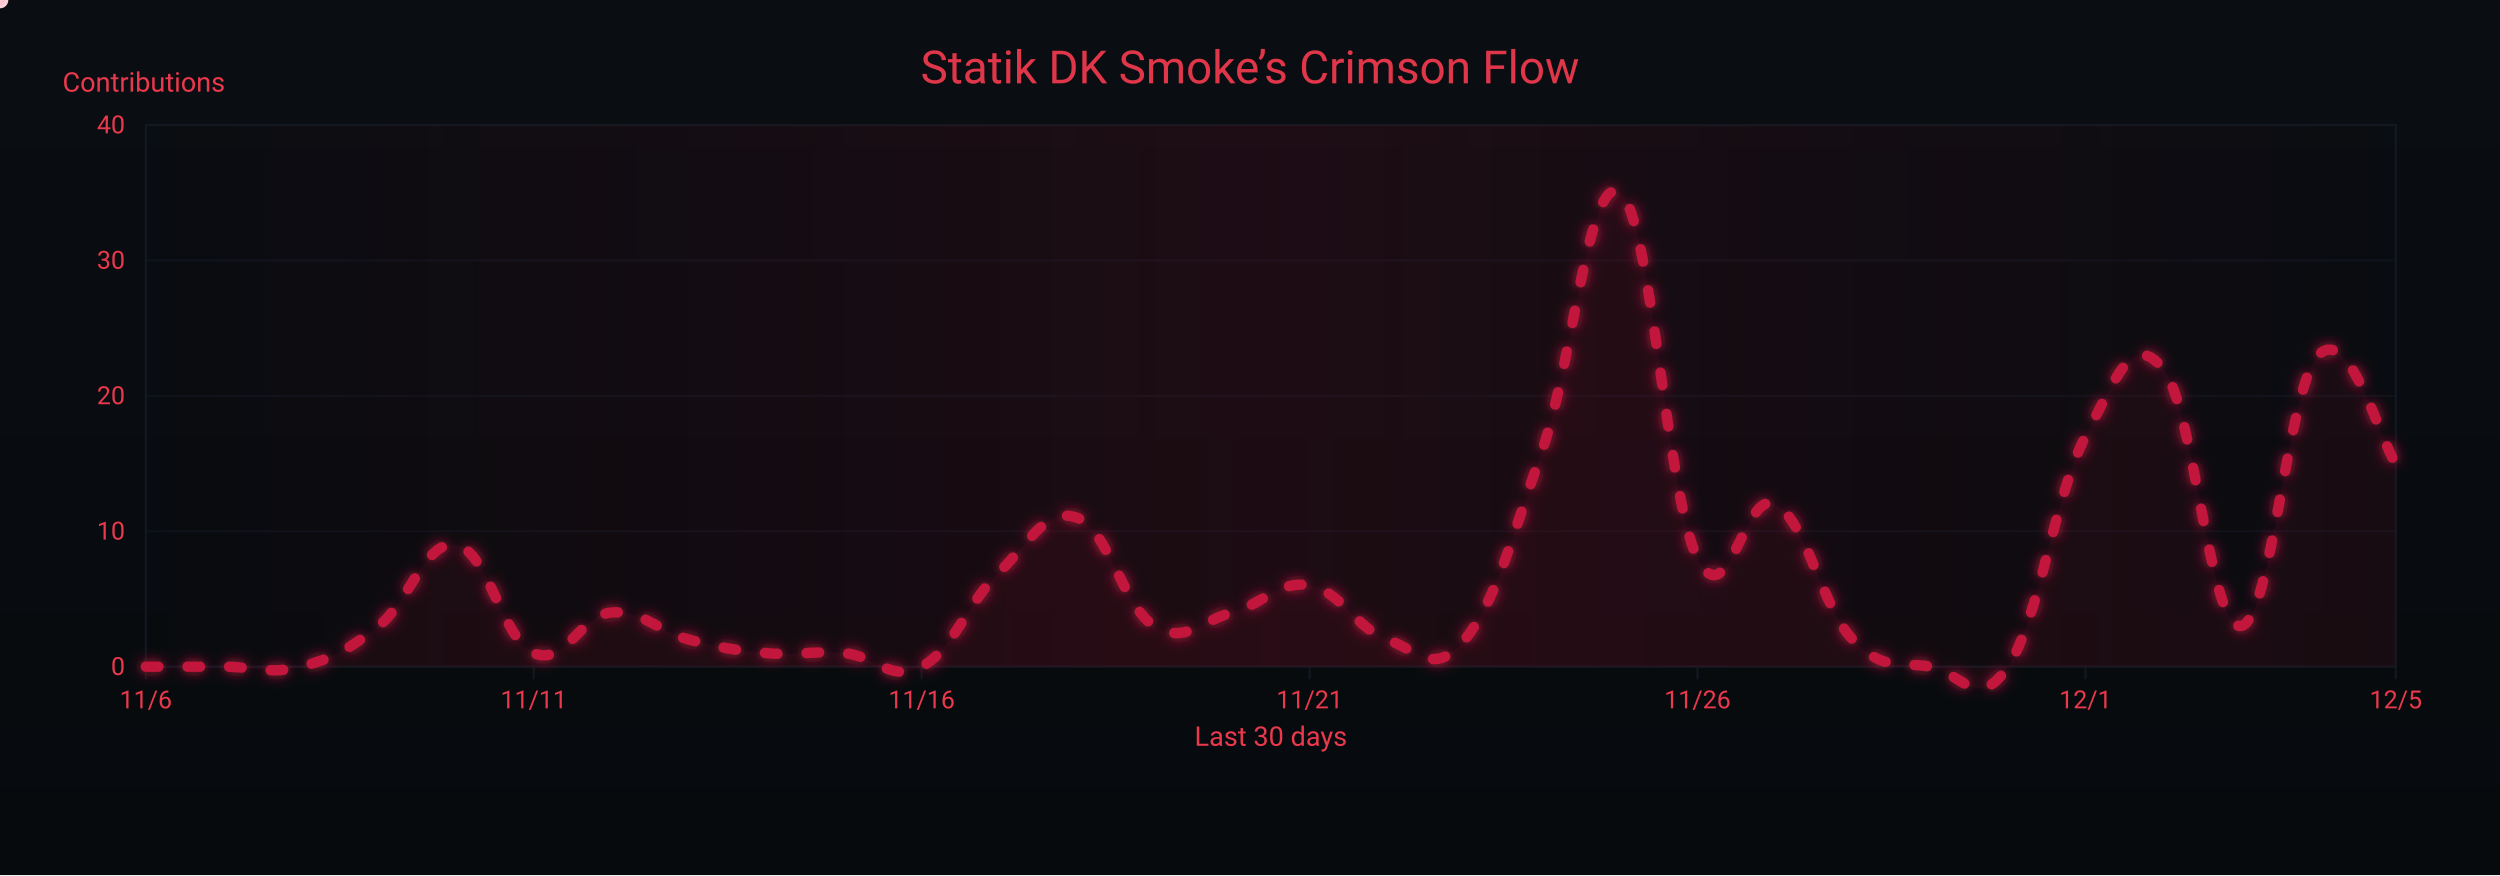
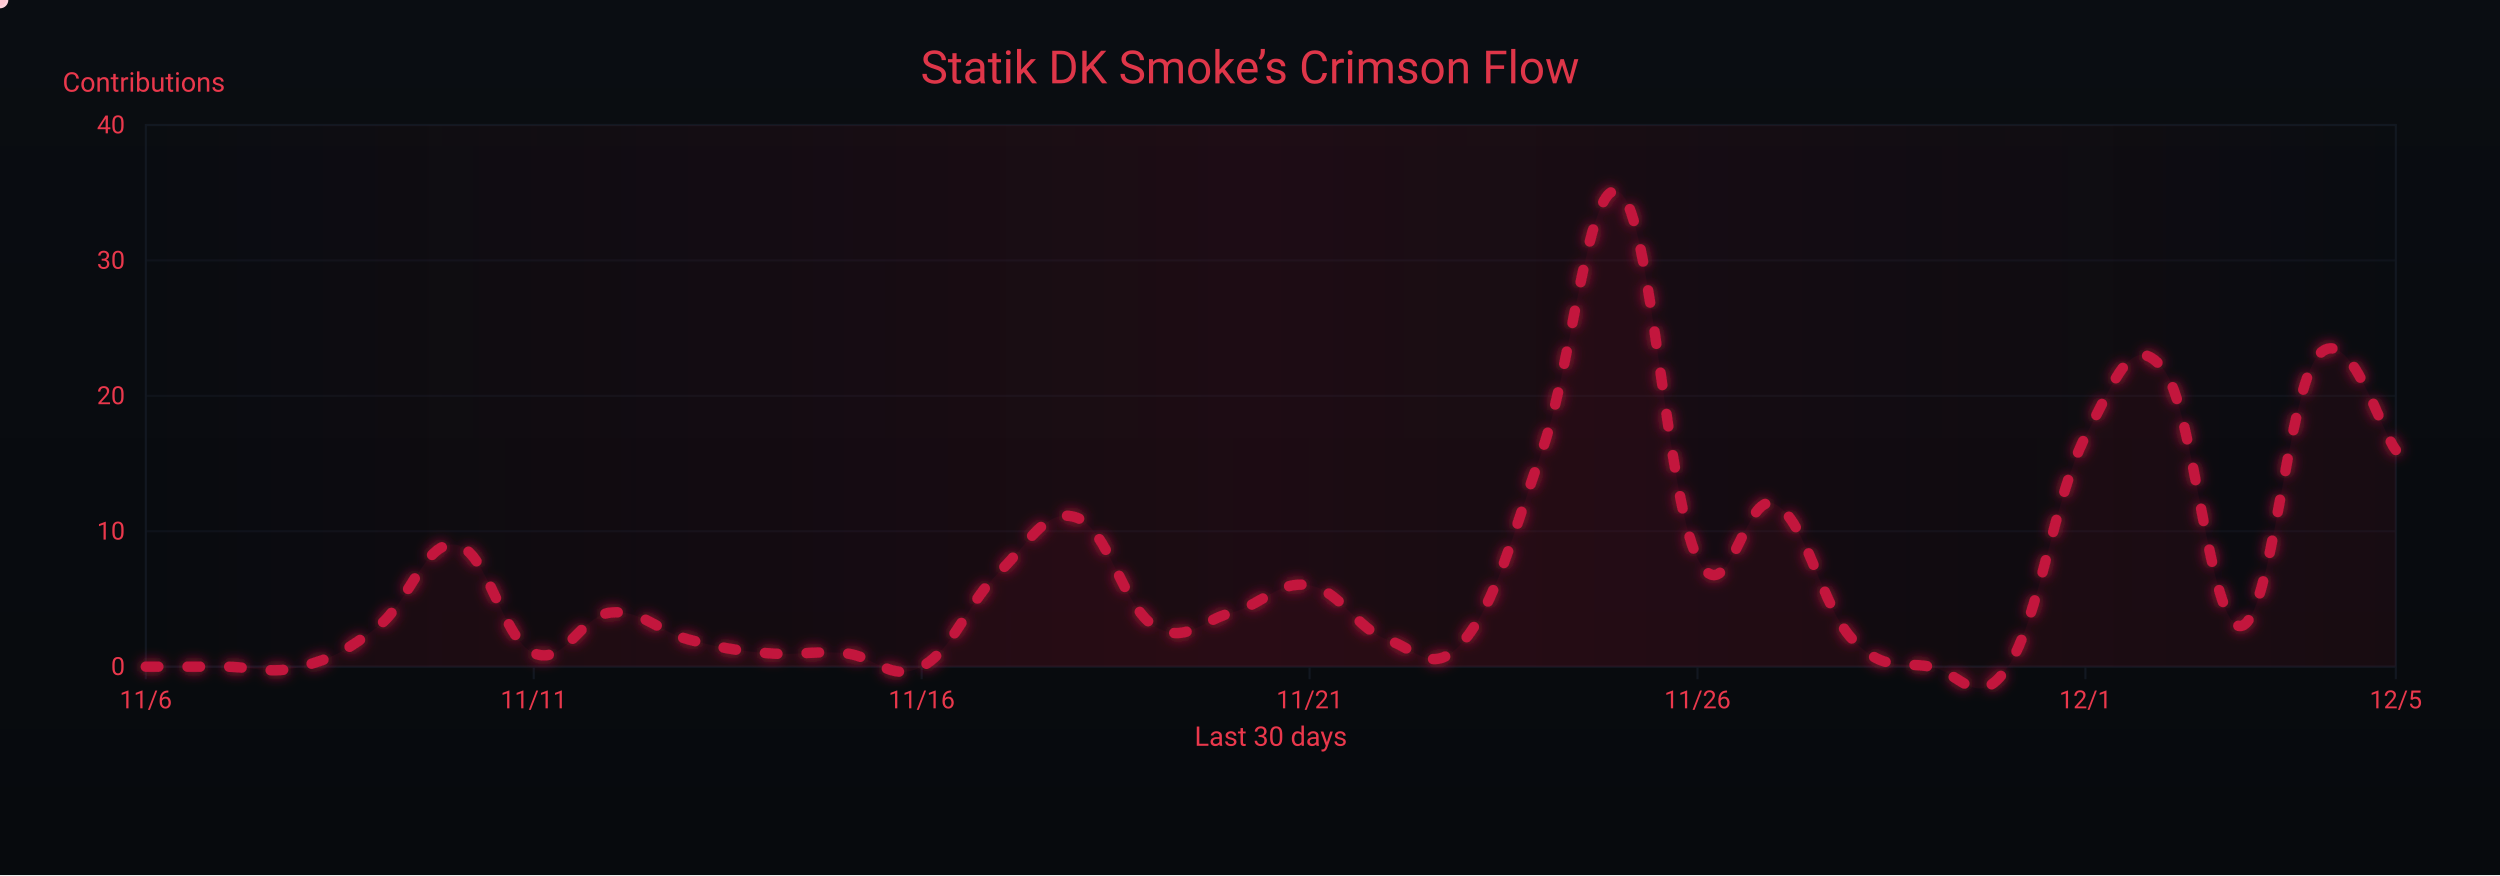
<svg xmlns="http://www.w3.org/2000/svg" width="1200" height="420" viewBox="0 0 1200 420" role="img" aria-label="Crimson Flow Graph">
  <defs>
    <linearGradient id="bgGrad" x1="0" y1="0" x2="0" y2="1">
      <stop offset="0%" stop-color="#0a0d12" />
      <stop offset="100%" stop-color="#070a0d" />
    </linearGradient>
    <filter id="glow">
      <feGaussianBlur stdDeviation="3" result="b1" />
      <feMerge>
        <feMergeNode in="b1" />
        <feMergeNode in="SourceGraphic" />
      </feMerge>
    </filter>
    <linearGradient id="sheen" x1="0" y1="0" x2="1" y2="0">
      <stop offset="0%" stop-color="#9b0e2a" stop-opacity="0" />
      <stop offset="50%" stop-color="#9b0e2a" stop-opacity=".14" />
      <stop offset="100%" stop-color="#9b0e2a" stop-opacity="0" />
      <animateTransform attributeName="gradientTransform" type="translate" from="-1 0" to="1 0" dur="9s" repeatCount="indefinite" />
    </linearGradient>
  </defs>
  <rect width="1200" height="420" fill="url(#bgGrad)" />
  <rect x="70" y="60" width="1080" height="260" fill="none" stroke="#121821" stroke-width="1" />
  <g font-family="ui-sans-serif,system-ui,-apple-system,Segoe UI,Roboto,Ubuntu,Arial" font-size="12">
    <path d="M70,320.0 H1150" stroke="#121821" stroke-width="1" opacity="0.6" />
    <text x="60" y="324.0" text-anchor="end" fill="#ea384c">0</text>
    <path d="M70,255.0 H1150" stroke="#121821" stroke-width="1" opacity="0.6" />
    <text x="60" y="259.0" text-anchor="end" fill="#ea384c">10</text>
    <path d="M70,190.0 H1150" stroke="#121821" stroke-width="1" opacity="0.6" />
    <text x="60" y="194.0" text-anchor="end" fill="#ea384c">20</text>
    <path d="M70,125.0 H1150" stroke="#121821" stroke-width="1" opacity="0.6" />
    <text x="60" y="129.0" text-anchor="end" fill="#ea384c">30</text>
    <path d="M70,60.0 H1150" stroke="#121821" stroke-width="1" opacity="0.6" />
    <text x="60" y="64.0" text-anchor="end" fill="#ea384c">40</text>
    <text x="30" y="44" fill="#ea384c" font-size="13">Contributions</text>
  </g>
  <g font-family="ui-sans-serif,system-ui,-apple-system,Segoe UI,Roboto,Ubuntu,Arial" font-size="12">
    <path d="M70.0,320 V326" stroke="#121821" stroke-width="1" />
    <text x="70.0" y="340" text-anchor="middle" fill="#ea384c">11/6</text>
    <path d="M256.2,320 V326" stroke="#121821" stroke-width="1" />
    <text x="256.2" y="340" text-anchor="middle" fill="#ea384c">11/11</text>
    <path d="M442.4,320 V326" stroke="#121821" stroke-width="1" />
    <text x="442.4" y="340" text-anchor="middle" fill="#ea384c">11/16</text>
    <path d="M628.6,320 V326" stroke="#121821" stroke-width="1" />
    <text x="628.6" y="340" text-anchor="middle" fill="#ea384c">11/21</text>
    <path d="M814.8,320 V326" stroke="#121821" stroke-width="1" />
    <text x="814.8" y="340" text-anchor="middle" fill="#ea384c">11/26</text>
    <path d="M1001.0,320 V326" stroke="#121821" stroke-width="1" />
    <text x="1001.0" y="340" text-anchor="middle" fill="#ea384c">12/1</text>
    <path d="M1150.0,320 V326" stroke="#121821" stroke-width="1" />
    <text x="1150.0" y="340" text-anchor="middle" fill="#ea384c">12/5</text>
    <text x="610" y="358" text-anchor="middle" fill="#ea384c" font-size="13">Last 30 days</text>
  </g>
  <rect x="70" y="60" width="1080" height="260" fill="url(#sheen)" />
  <text x="600" y="40" text-anchor="middle" font-family="ui-sans-serif,system-ui,-apple-system,Segoe UI,Roboto,Ubuntu,Arial" font-size="22" fill="#ea384c" opacity=".95">Statik DK Smoke’s Crimson Flow</text>
-   <path d="M70.0,320.0 C77.4,320.0 92.3,320.0 107.2,320.0 C122.1,320.0 129.6,323.9 144.5,320.0 C159.4,316.1 166.8,312.2 181.7,300.5 C196.6,288.8 204.1,258.9 219.0,261.5 C233.9,264.1 241.3,307.0 256.2,313.5 C271.1,320.0 278.6,295.3 293.4,294.0 C308.3,292.7 315.8,303.1 330.7,307.0 C345.6,310.9 353.0,312.2 367.9,313.5 C382.8,314.8 390.3,312.2 405.2,313.5 C420.1,314.8 427.5,327.8 442.4,320.0 C457.3,312.2 464.8,288.8 479.7,274.5 C494.6,260.2 502.0,243.3 516.9,248.5 C531.8,253.7 539.2,291.4 554.1,300.5 C569.0,309.6 576.5,297.9 591.4,294.0 C606.3,290.1 613.7,278.4 628.6,281.0 C643.5,283.6 651.0,301.8 665.9,307.0 C680.8,312.2 688.2,325.2 703.1,307.0 C718.0,288.8 725.4,258.9 740.3,216.0 C755.2,173.1 762.7,82.1 777.6,92.5 C792.5,102.9 799.9,238.1 814.8,268.0 C829.7,297.9 837.2,234.2 852.1,242.0 C867.0,249.8 874.4,291.4 889.3,307.0 C904.2,322.6 911.7,317.4 926.6,320.0 C941.4,322.6 948.9,342.1 963.8,320.0 C978.7,297.9 986.1,238.1 1001.0,209.5 C1015.9,180.9 1023.4,158.8 1038.3,177.0 C1053.2,195.2 1060.6,301.8 1075.5,300.5 C1090.4,299.2 1097.9,186.1 1112.8,170.5 C1127.7,154.9 1142.6,212.1 1150.0,222.5 L 1150,320 L 70,320 Z" fill="#7a0f26" opacity=".13">
+   <path d="M70.0,320.0 C77.4,320.0 92.3,320.0 107.2,320.0 C122.1,320.0 129.6,323.9 144.5,320.0 C159.4,316.1 166.8,312.2 181.7,300.5 C196.6,288.8 204.1,258.9 219.0,261.5 C233.9,264.1 241.3,307.0 256.2,313.5 C271.1,320.0 278.6,295.3 293.4,294.0 C308.3,292.7 315.8,303.1 330.7,307.0 C345.6,310.9 353.0,312.2 367.9,313.5 C382.8,314.8 390.3,312.2 405.2,313.5 C420.1,314.8 427.5,327.8 442.4,320.0 C457.3,312.2 464.8,288.8 479.7,274.5 C494.6,260.2 502.0,243.3 516.9,248.5 C531.8,253.7 539.2,291.4 554.1,300.5 C569.0,309.6 576.5,297.9 591.4,294.0 C606.3,290.1 613.7,278.4 628.6,281.0 C643.5,283.6 651.0,301.8 665.9,307.0 C680.8,312.2 688.2,325.2 703.1,307.0 C718.0,288.8 725.4,258.9 740.3,216.0 C755.2,173.1 762.7,82.1 777.6,92.5 C792.5,102.9 799.9,238.1 814.8,268.0 C829.7,297.9 837.2,234.2 852.1,242.0 C867.0,249.8 874.4,291.4 889.3,307.0 C904.2,322.6 911.7,317.4 926.6,320.0 C941.4,322.6 948.9,342.1 963.8,320.0 C978.7,297.9 986.1,238.1 1001.0,209.5 C1015.9,180.9 1023.4,158.8 1038.3,177.0 C1053.2,195.2 1060.6,301.8 1075.5,300.5 C1090.4,299.2 1097.9,187.4 1112.8,170.5 C1127.7,153.6 1142.6,206.9 1150.0,216.0 L 1150,320 L 70,320 Z" fill="#7a0f26" opacity=".13">
    <animate attributeName="opacity" values=".10;.17;.10" dur="6s" repeatCount="indefinite" />
  </path>
-   <path id="curve" d="M70.0,320.0 C77.4,320.0 92.3,320.0 107.2,320.0 C122.1,320.0 129.6,323.9 144.5,320.0 C159.4,316.1 166.8,312.2 181.7,300.5 C196.6,288.8 204.1,258.9 219.0,261.5 C233.9,264.1 241.3,307.0 256.2,313.5 C271.1,320.0 278.6,295.3 293.4,294.0 C308.3,292.7 315.8,303.1 330.7,307.0 C345.6,310.9 353.0,312.2 367.9,313.5 C382.8,314.8 390.3,312.2 405.2,313.5 C420.1,314.8 427.5,327.8 442.4,320.0 C457.3,312.2 464.8,288.8 479.7,274.5 C494.6,260.2 502.0,243.3 516.9,248.5 C531.8,253.7 539.2,291.4 554.1,300.5 C569.0,309.6 576.5,297.9 591.4,294.0 C606.3,290.1 613.7,278.4 628.6,281.0 C643.5,283.6 651.0,301.8 665.9,307.0 C680.8,312.2 688.2,325.2 703.1,307.0 C718.0,288.8 725.4,258.9 740.3,216.0 C755.2,173.1 762.7,82.1 777.6,92.5 C792.5,102.9 799.9,238.1 814.8,268.0 C829.7,297.9 837.2,234.2 852.1,242.0 C867.0,249.8 874.4,291.4 889.3,307.0 C904.2,322.6 911.7,317.4 926.6,320.0 C941.4,322.6 948.9,342.1 963.8,320.0 C978.7,297.9 986.1,238.1 1001.0,209.5 C1015.9,180.9 1023.4,158.8 1038.3,177.0 C1053.2,195.2 1060.6,301.8 1075.5,300.5 C1090.4,299.2 1097.9,186.1 1112.8,170.5 C1127.7,154.9 1142.6,212.1 1150.0,222.5" fill="none" stroke="#c3193d" stroke-width="5" stroke-linecap="round" stroke-linejoin="round" stroke-dasharray="6 14" filter="url(#glow)">
+   <path id="curve" d="M70.0,320.0 C77.4,320.0 92.3,320.0 107.2,320.0 C122.1,320.0 129.6,323.9 144.5,320.0 C159.4,316.1 166.8,312.2 181.7,300.5 C196.6,288.8 204.1,258.9 219.0,261.5 C233.9,264.1 241.3,307.0 256.2,313.5 C271.1,320.0 278.6,295.3 293.4,294.0 C308.3,292.7 315.8,303.1 330.7,307.0 C345.6,310.9 353.0,312.2 367.9,313.5 C382.8,314.8 390.3,312.2 405.2,313.5 C420.1,314.8 427.5,327.8 442.4,320.0 C457.3,312.2 464.8,288.8 479.7,274.5 C494.6,260.2 502.0,243.3 516.9,248.5 C531.8,253.7 539.2,291.4 554.1,300.5 C569.0,309.6 576.5,297.9 591.4,294.0 C606.3,290.1 613.7,278.4 628.6,281.0 C643.5,283.6 651.0,301.8 665.9,307.0 C680.8,312.2 688.2,325.2 703.1,307.0 C718.0,288.8 725.4,258.9 740.3,216.0 C755.2,173.1 762.7,82.1 777.6,92.5 C792.5,102.9 799.9,238.1 814.8,268.0 C829.7,297.9 837.2,234.2 852.1,242.0 C867.0,249.8 874.4,291.4 889.3,307.0 C904.2,322.6 911.7,317.4 926.6,320.0 C941.4,322.6 948.9,342.1 963.8,320.0 C978.7,297.9 986.1,238.1 1001.0,209.5 C1015.9,180.9 1023.4,158.8 1038.3,177.0 C1053.2,195.2 1060.6,301.8 1075.5,300.5 C1090.4,299.2 1097.9,187.4 1112.8,170.5 C1127.7,153.6 1142.6,206.9 1150.0,216.0" fill="none" stroke="#c3193d" stroke-width="5" stroke-linecap="round" stroke-linejoin="round" stroke-dasharray="6 14" filter="url(#glow)">
    <animate attributeName="stroke-dashoffset" values="0;-220" dur="4.8s" repeatCount="indefinite" />
  </path>
  <g fill="#ffd1db">
    <circle r="4">
      <animateMotion dur="7s" rotate="auto" repeatCount="indefinite">
        <mpath href="#curve" />
      </animateMotion>
      <animate attributeName="opacity" values="1;.3;1" dur="2.2s" repeatCount="indefinite" />
    </circle>
    <circle r="3" fill="#ffffff">
      <animateMotion dur="8.2s" begin="1s" rotate="auto" repeatCount="indefinite">
        <mpath href="#curve" />
      </animateMotion>
      <animate attributeName="opacity" values=".7;.2;.7" dur="2.4s" repeatCount="indefinite" />
    </circle>
    <circle r="3" fill="#ffc7d3">
      <animateMotion dur="6s" begin="2s" rotate="auto" repeatCount="indefinite">
        <mpath href="#curve" />
      </animateMotion>
      <animate attributeName="opacity" values=".8;.3;.8" dur="2s" repeatCount="indefinite" />
    </circle>
  </g>
</svg>
